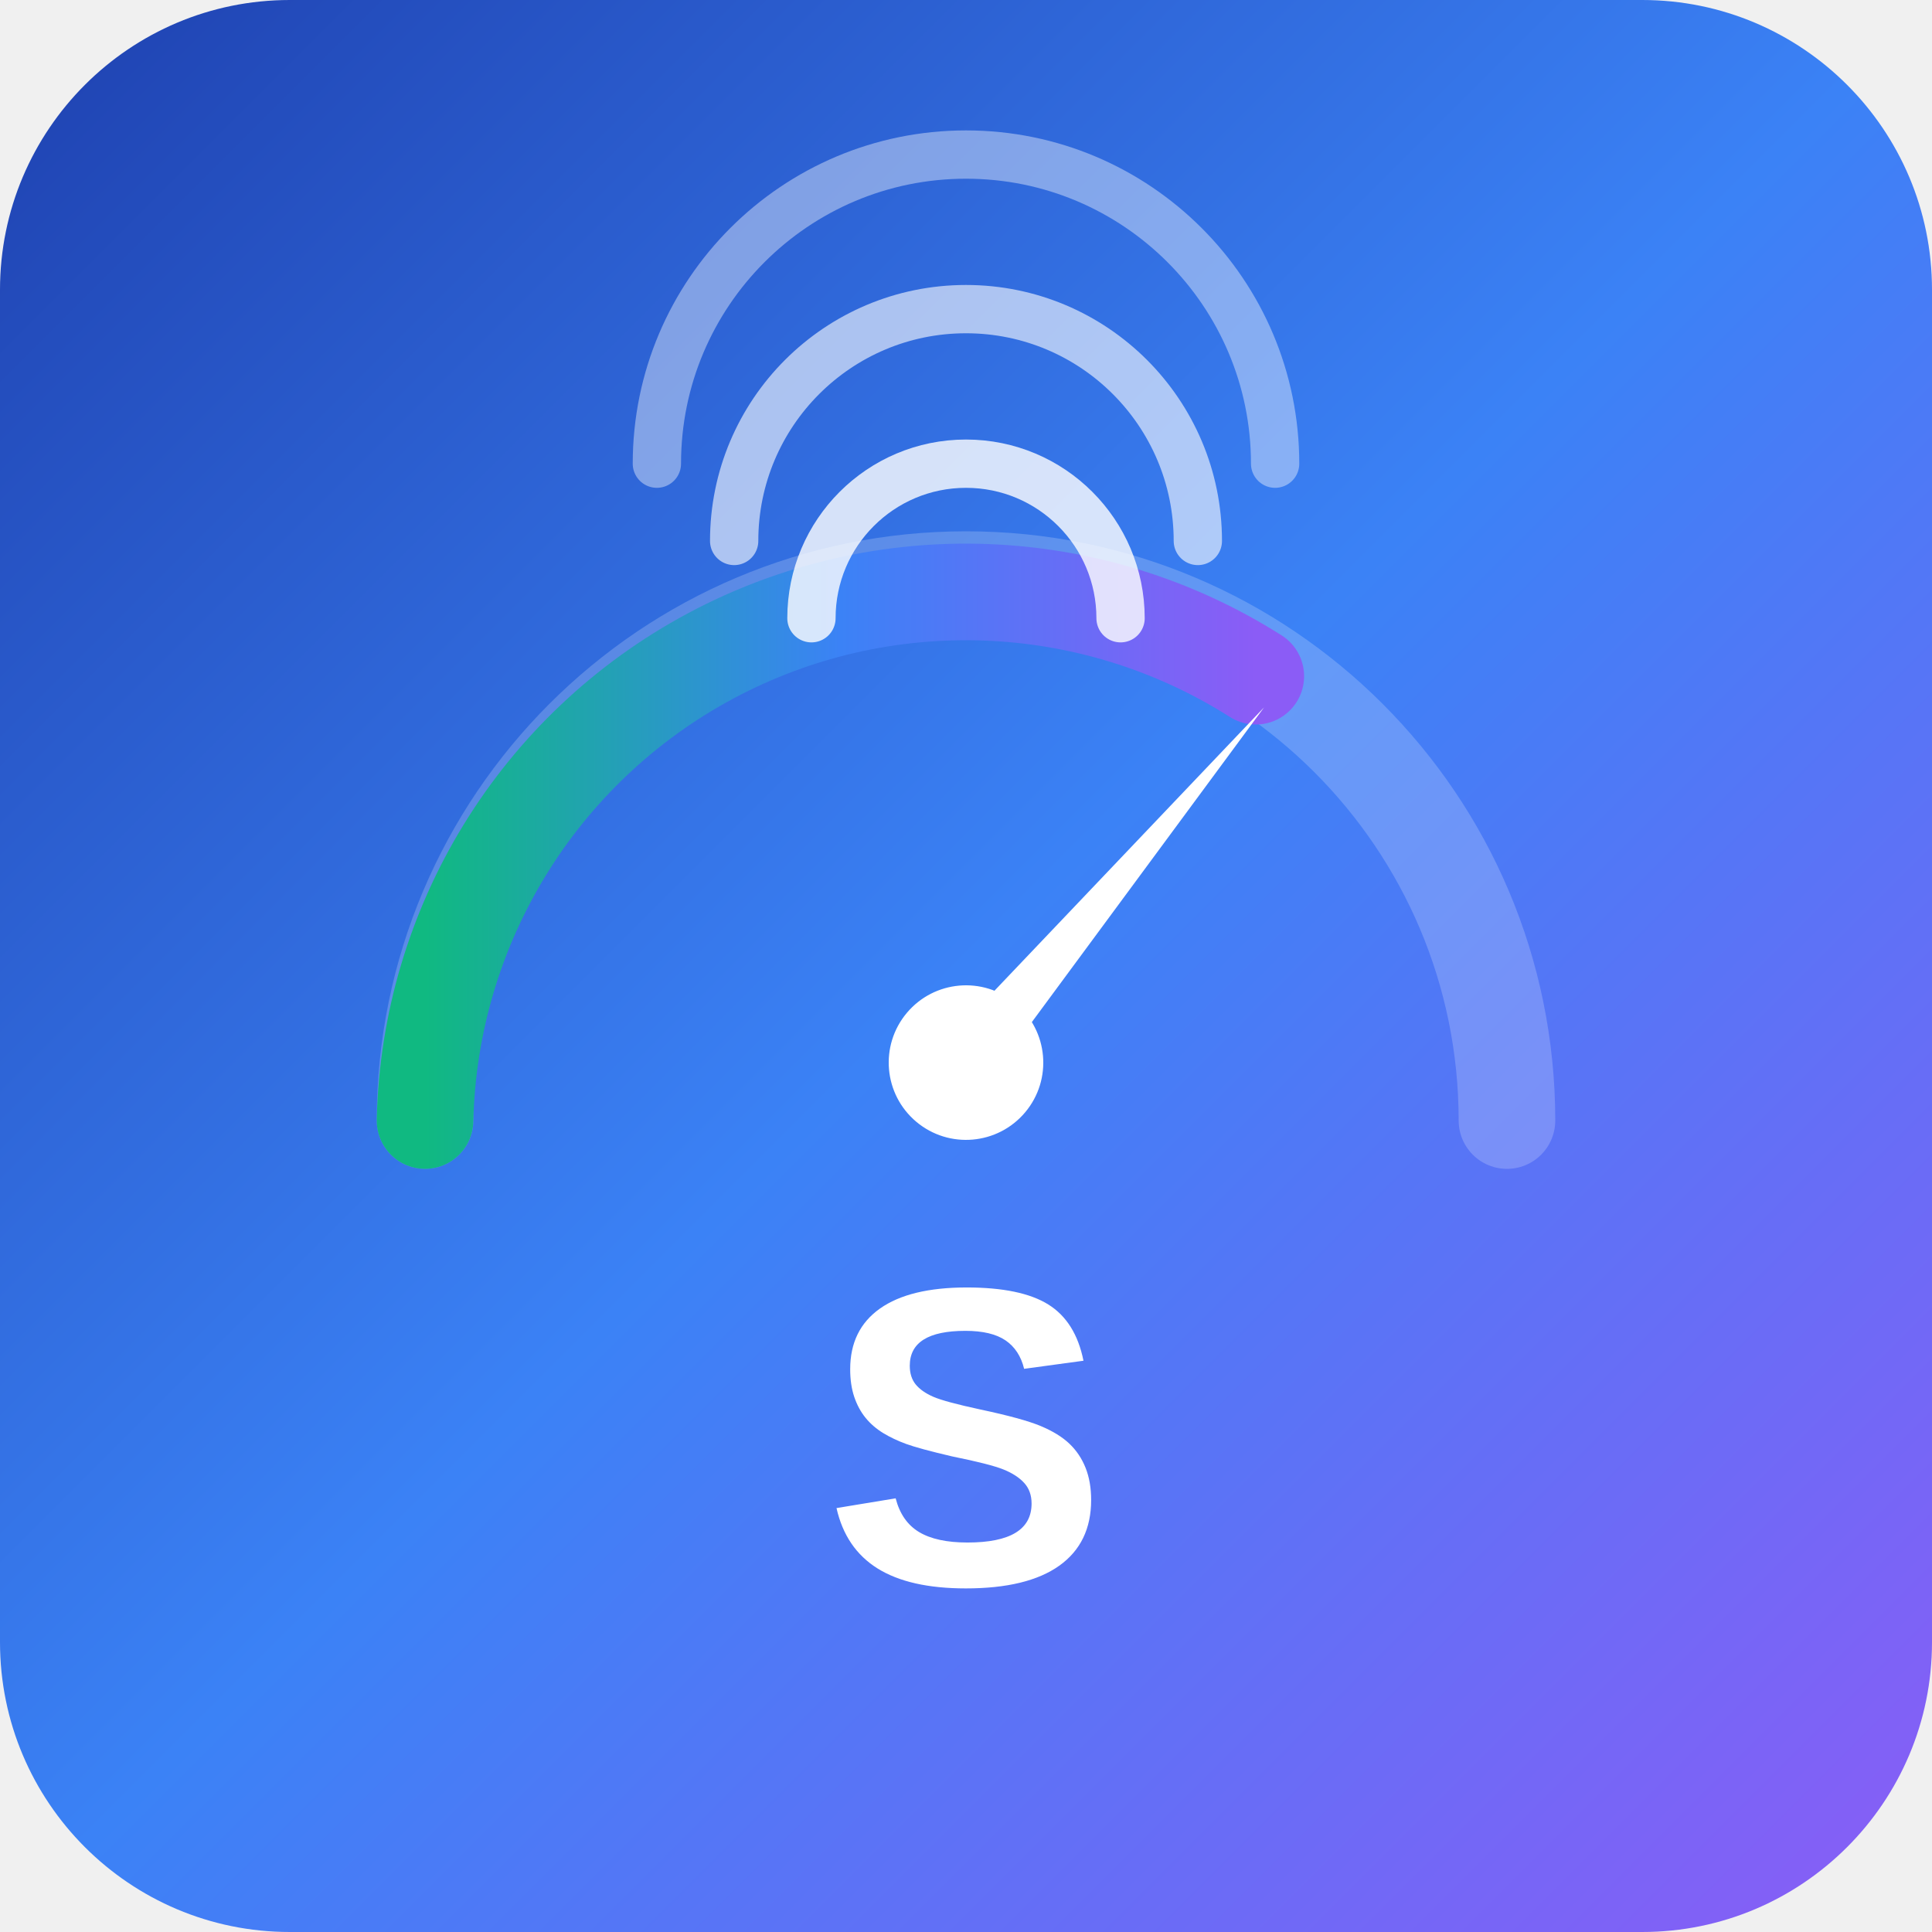
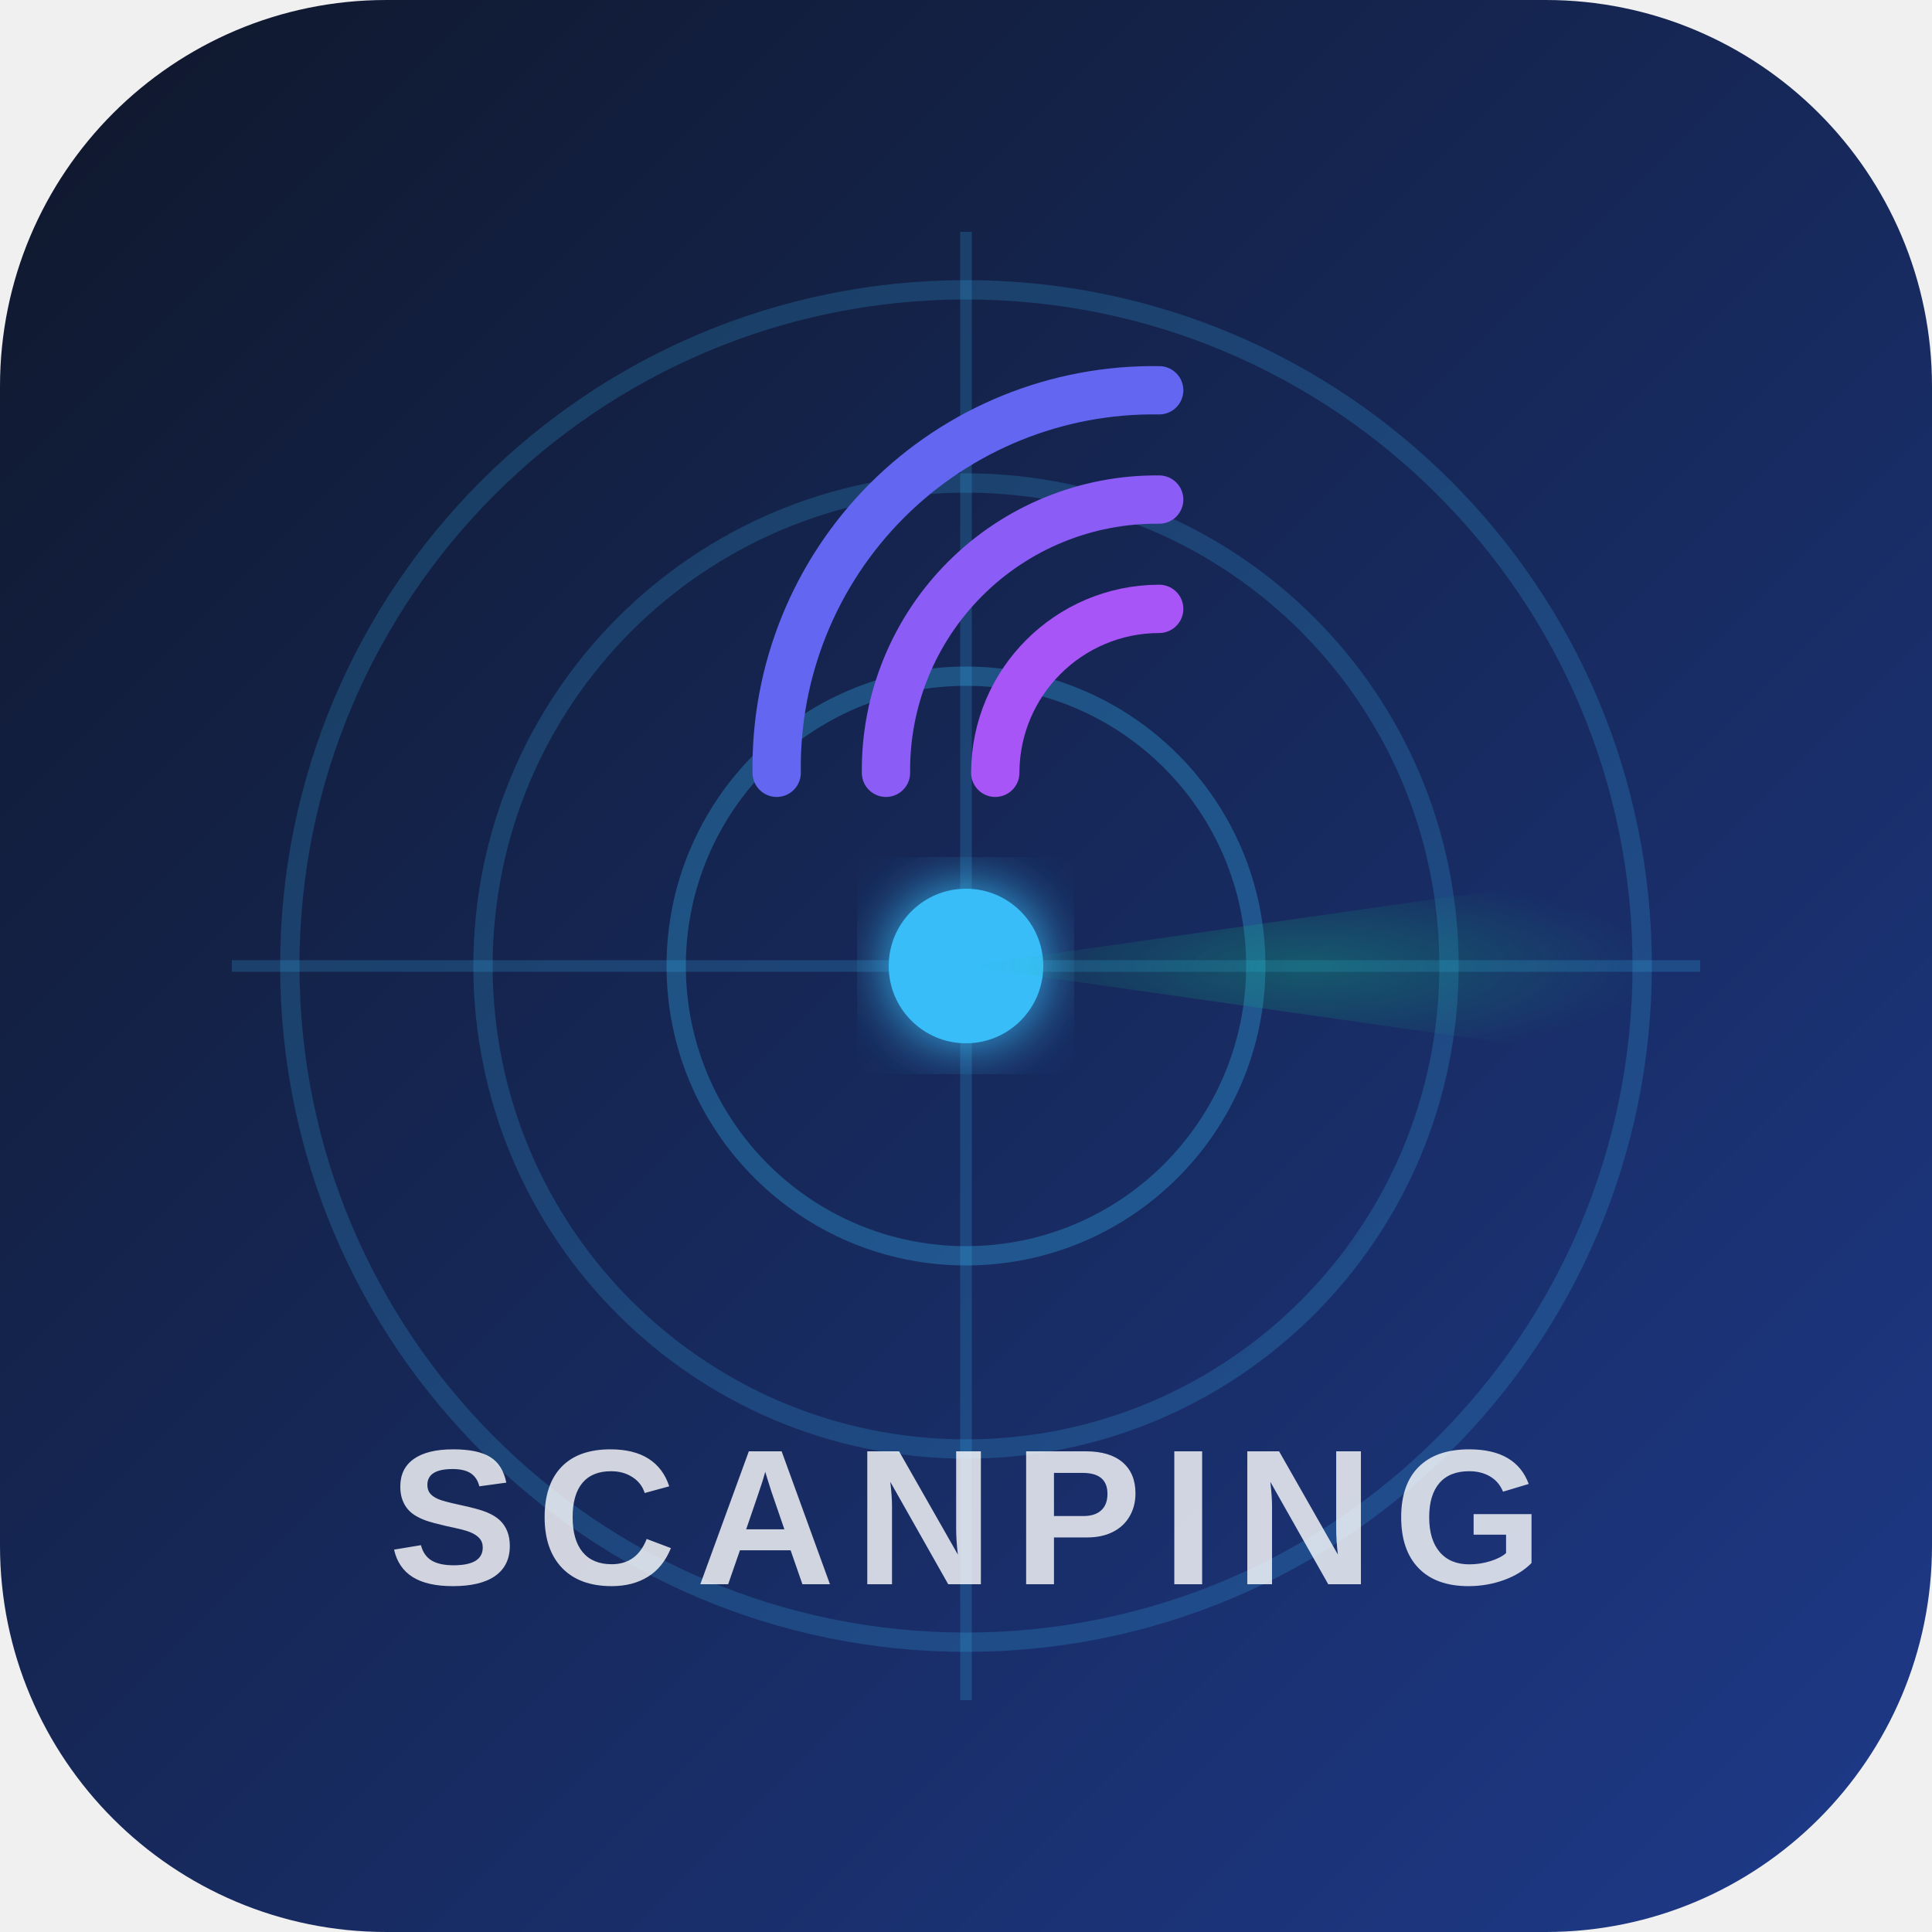
<svg xmlns="http://www.w3.org/2000/svg" viewBox="0 0 1000 1000">
  <defs>
    <linearGradient id="bgGrad" x1="0%" y1="0%" x2="100%" y2="100%">
-       <stop offset="0%" stop-color="#1e40af" />
-       <stop offset="50%" stop-color="#3b82f6" />
-       <stop offset="100%" stop-color="#8b5cf6" />
+       <stop offset="0%" stop-color="#0f172a" />
+       <stop offset="100%" stop-color="#1e3a8a" />
    </linearGradient>
-     <linearGradient id="arcGrad" x1="0%" y1="0%" x2="100%" y2="0%">
-       <stop offset="0%" stop-color="#10b981" />
-       <stop offset="50%" stop-color="#3b82f6" />
-       <stop offset="100%" stop-color="#8b5cf6" />
-     </linearGradient>
+     <radialGradient id="scanGrad" cx="50%" cy="50%" r="50%" fx="50%" fy="50%">
+       <stop offset="0%" stop-color="#10b981" stop-opacity="0.8" />
+       <stop offset="100%" stop-color="#10b981" stop-opacity="0" />
+     </radialGradient>
+     <filter id="glow" x="-20%" y="-20%" width="140%" height="140%">
+       <feGaussianBlur stdDeviation="15" result="blur" />
+       <feComposite in="SourceGraphic" in2="blur" operator="over" />
+     </filter>
  </defs>
-   <rect x="0" y="0" width="1000" height="1000" rx="150" ry="150" fill="url(#bgGrad)" />
-   <path d="M 220 580 A 280 280 0 0 1 780 580" stroke="rgba(255,255,255,0.2)" stroke-width="50" stroke-linecap="round" fill="none" />
-   <path d="M 220 580 A 280 280 0 0 1 650 350" stroke="url(#arcGrad)" stroke-width="50" stroke-linecap="round" fill="none" />
-   <g transform="translate(500, 550) rotate(-50)">
-     <polygon points="0,-15 240,0 0,15" fill="white" />
-     <circle cx="0" cy="0" r="40" fill="white" />
+   <rect x="0" y="0" width="1000" height="1000" rx="200" ry="200" fill="url(#bgGrad)" />
+   <g transform="translate(500, 500)">
+     <circle cx="0" cy="0" r="350" stroke="rgba(56, 189, 248, 0.2)" stroke-width="10" fill="none" />
+     <circle cx="0" cy="0" r="250" stroke="rgba(56, 189, 248, 0.2)" stroke-width="10" fill="none" />
+     <circle cx="0" cy="0" r="150" stroke="rgba(56, 189, 248, 0.3)" stroke-width="10" fill="none" />
+     <line x1="-380" y1="0" x2="380" y2="0" stroke="rgba(56, 189, 248, 0.2)" stroke-width="6" />
+     <line x1="0" y1="-380" x2="0" y2="380" stroke="rgba(56, 189, 248, 0.2)" stroke-width="6" />
+     <circle cx="0" cy="0" r="40" fill="#38bdf8" filter="url(#glow)">
+       <animate attributeName="r" values="40;60;40" dur="2s" repeatCount="indefinite" />
+       <animate attributeName="opacity" values="1;0.5;1" dur="2s" repeatCount="indefinite" />
+     </circle>
+     <path d="M 0 0 L 350 -50 A 350 350 0 0 1 350 50 Z" fill="url(#scanGrad)" opacity="0.4">
+       <animateTransform attributeName="transform" type="rotate" from="0 0 0" to="360 0 0" dur="4s" repeatCount="indefinite" />
+     </path>
+     <g transform="translate(100, -100) rotate(-45)">
+       <path d="M -60 -60 A 85 85 0 0 1 60 -60" stroke="#a855f7" stroke-width="25" stroke-linecap="round" fill="none" />
+       <path d="M -100 -100 A 140 140 0 0 1 100 -100" stroke="#8b5cf6" stroke-width="25" stroke-linecap="round" fill="none" />
+       <path d="M -140 -140 A 195 195 0 0 1 140 -140" stroke="#6366f1" stroke-width="25" stroke-linecap="round" fill="none" />
+     </g>
+     <text x="0" y="320" text-anchor="middle" fill="white" font-family="Arial, sans-serif" font-weight="bold" font-size="100" opacity="0.8" letter-spacing="10">SCANPING</text>
  </g>
-   <path d="M 420 320 A 80 80 0 0 1 580 320" stroke="rgba(255,255,255,0.8)" stroke-width="25" stroke-linecap="round" fill="none" />
-   <path d="M 380 280 A 120 120 0 0 1 620 280" stroke="rgba(255,255,255,0.6)" stroke-width="25" stroke-linecap="round" fill="none" />
-   <path d="M 340 240 A 160 160 0 0 1 660 240" stroke="rgba(255,255,255,0.4)" stroke-width="25" stroke-linecap="round" fill="none" />
-   <text x="500" y="820" text-anchor="middle" fill="white" font-size="220" font-weight="bold" font-family="Arial, sans-serif">S</text>
</svg>
